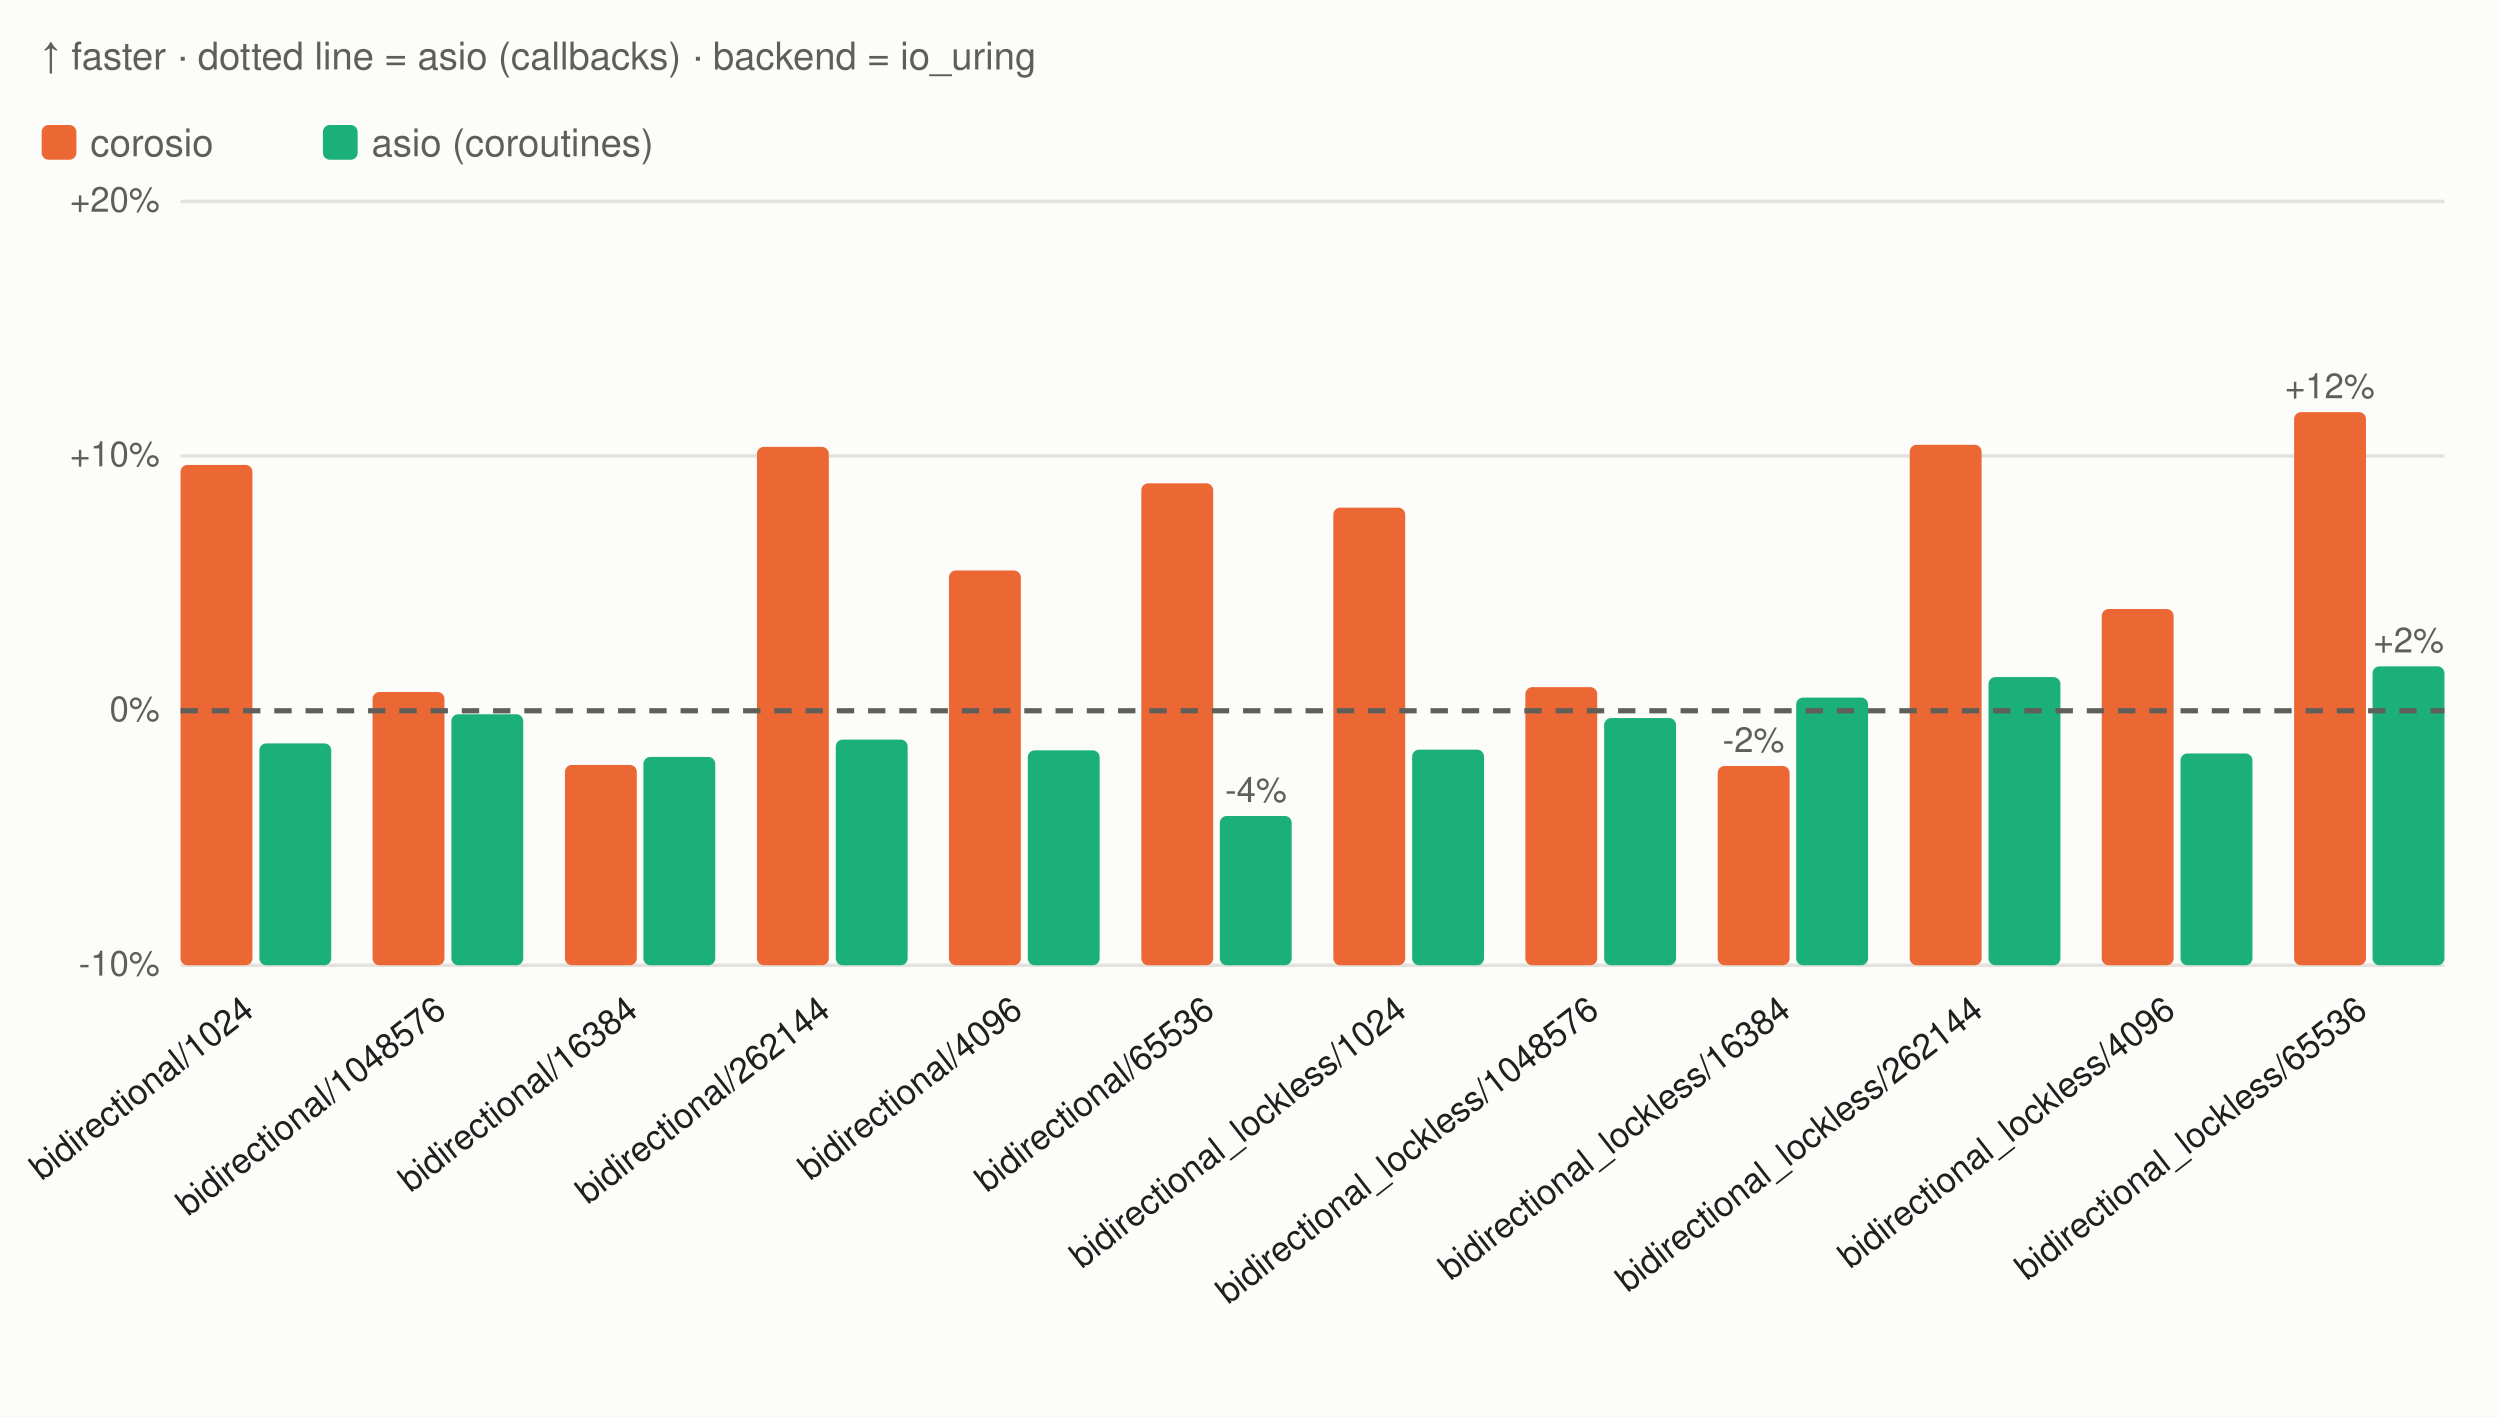
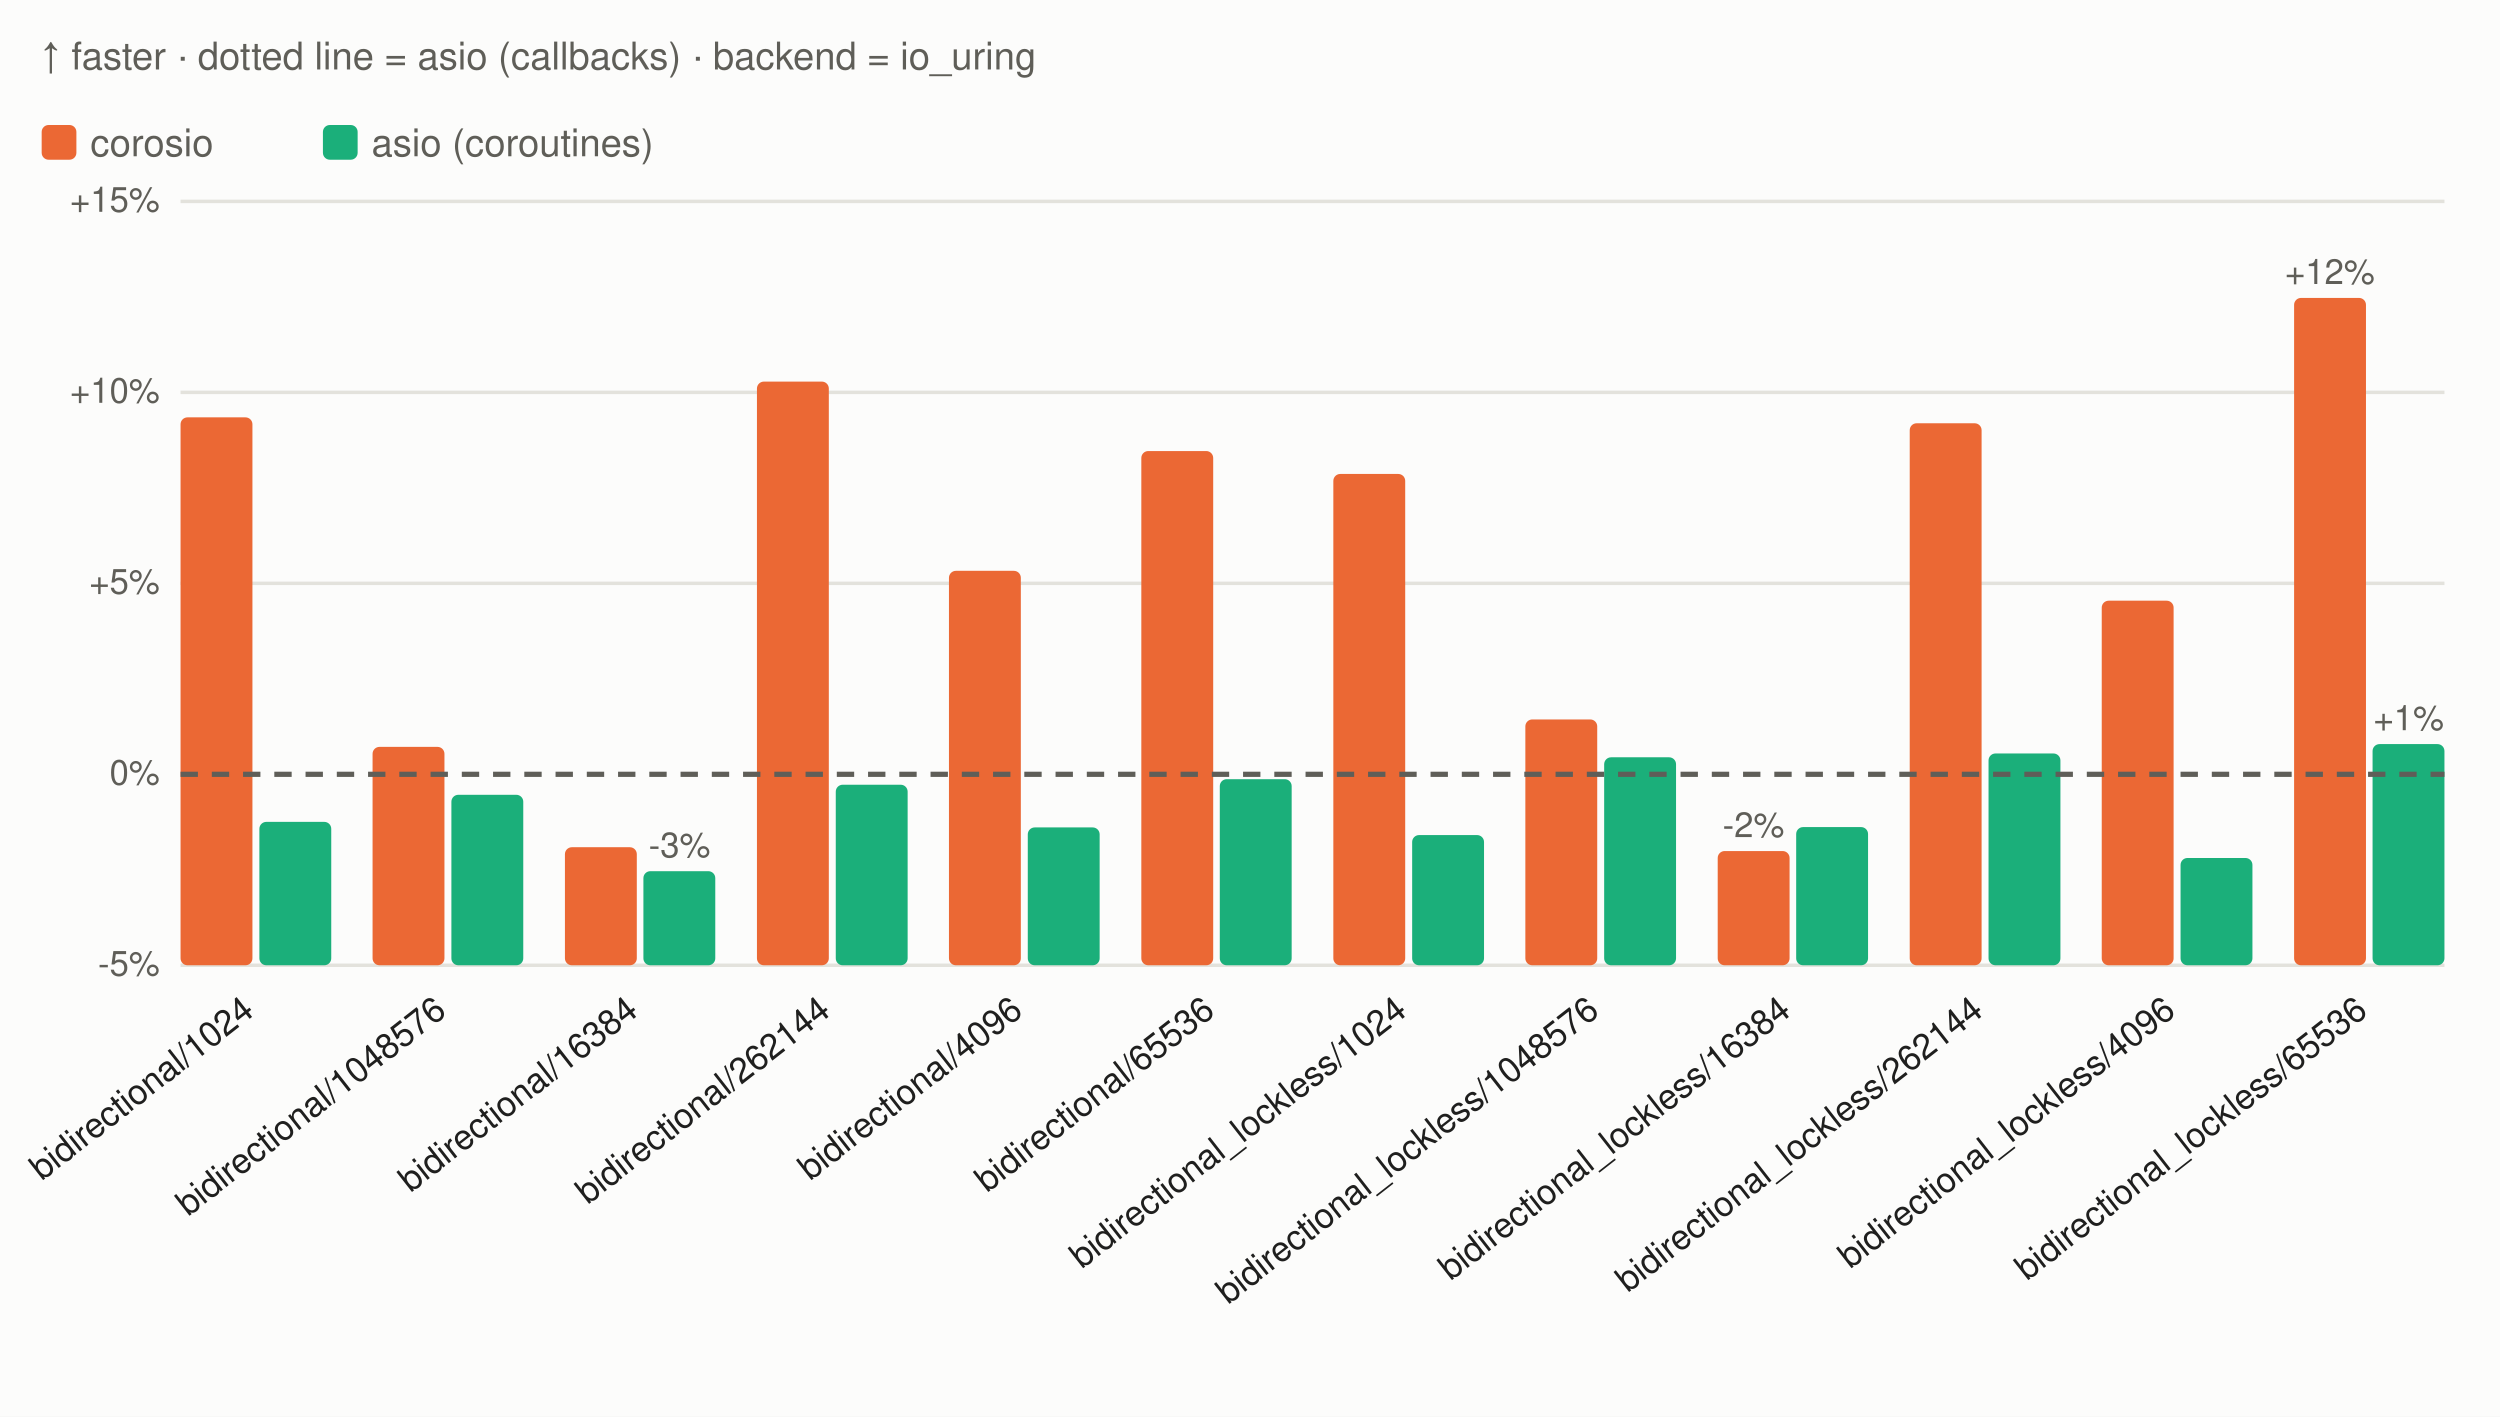
<svg xmlns="http://www.w3.org/2000/svg" class="bch-chart" width="720" height="408" viewBox="0 0 720 408">
  <style>.bch-chart{width:100%;height:auto;overflow:visible}.imageblock.bch-block{align-items:stretch}.imageblock.bch-block .content{width:100%}.bch-seg-label{fill:#ffffff;font-weight:700}html.dark .bch-exact&gt;summary.title,html.dark .bch-exact summary.title{color:var(--text-main-text-primary,#ffffff)}.boostlook .doc .openblock.bch-card{border:1px solid var(--border-border-secondary,#e3e2dc);border-radius:10px;padding:14px 14px 4px;margin-top:1.4rem;margin-bottom:1.4rem}.boostlook .doc .bch-card .imageblock.bch-block{margin-top:0;margin-bottom:0.25rem}.boostlook .doc .bch-card details.bch-exact{margin-top:0;margin-bottom:0.5rem;margin-left:0}.boostlook .doc .bch-card details.bch-exact&gt;summary{margin-left:2rem}.boostlook .doc .bch-card table.stretch,.boostlook #content .bch-card table.stretch{width:100%;margin-left:0;font-size:0.88em}.boostlook .doc .bch-card table.stretch td,.boostlook .doc .bch-card table.stretch th{padding:0.3rem 0.55rem}@media (prefers-color-scheme: dark) {.bch-surface{fill:#1a1a19}.bch-ink{fill:#ffffff}.bch-ink2{fill:#c3c2b7}.bch-grid{stroke:#3a3a38}.bch-zero{stroke:#c3c2b7}.bch-s-native{fill:#3987e5}.bch-s-uring{fill:#d95926}.bch-s-cb{fill:#199e70}.bch-div-pos{fill:#3987e5}.bch-div-neg{fill:#e66767}.bch-div-mid{fill:#383835}}html:not(.dark) .bch-surface{fill:transparent}html:not(.dark) .bch-ink{fill:#1f1f1e}html:not(.dark) .bch-ink2{fill:#5f5e58}html:not(.dark) .bch-grid{stroke:#e3e2dc}html:not(.dark) .bch-zero{stroke:#5f5e58}html:not(.dark) .bch-s-native{fill:#2a78d6}html:not(.dark) .bch-s-uring{fill:#eb6834}html:not(.dark) .bch-s-cb{fill:#1baf7a}html:not(.dark) .bch-div-pos{fill:#2a78d6}html:not(.dark) .bch-div-neg{fill:#e34948}html:not(.dark) .bch-div-mid{fill:#f0efec}html.dark .bch-surface{fill:transparent}html.dark .bch-ink{fill:#ffffff}html.dark .bch-ink2{fill:#c3c2b7}html.dark .bch-grid{stroke:#3a3a38}html.dark .bch-zero{stroke:#c3c2b7}html.dark .bch-s-native{fill:#3987e5}html.dark .bch-s-uring{fill:#d95926}html.dark .bch-s-cb{fill:#199e70}html.dark .bch-div-pos{fill:#3987e5}html.dark .bch-div-neg{fill:#e66767}html.dark .bch-div-mid{fill:#383835}</style>
  <rect width="720" height="408" class="bch-surface" fill="#fcfcfb" />
  <text x="12" y="20" font-family="-apple-system,Segoe UI,Helvetica,Arial,sans-serif" font-size="11" class="bch-ink2" fill="#5f5e58">↑ faster · dotted line = asio (callbacks) · backend = io_uring</text>
  <rect x="12" y="36" width="10" height="10" rx="2" class="bch-s-uring" fill="#eb6834" />
  <text x="26" y="45" font-family="-apple-system,Segoe UI,Helvetica,Arial,sans-serif" font-size="11" class="bch-ink2" fill="#5f5e58">corosio</text>
  <rect x="93" y="36" width="10" height="10" rx="2" class="bch-s-cb" fill="#1baf7a" />
  <text x="107" y="45" font-family="-apple-system,Segoe UI,Helvetica,Arial,sans-serif" font-size="11" class="bch-ink2" fill="#5f5e58">asio (coroutines)</text>
  <line x1="52" y1="278.0" x2="704" y2="278.0" class="bch-grid" stroke="#e3e2dc" stroke-width="1" />
-   <text x="46" y="281.0" font-family="-apple-system,Segoe UI,Helvetica,Arial,sans-serif" font-size="10" class="bch-ink2" fill="#5f5e58" text-anchor="end">-10%</text>
-   <line x1="52" y1="131.3" x2="704" y2="131.3" class="bch-grid" stroke="#e3e2dc" stroke-width="1" />
-   <text x="46" y="134.3" font-family="-apple-system,Segoe UI,Helvetica,Arial,sans-serif" font-size="10" class="bch-ink2" fill="#5f5e58" text-anchor="end">+10%</text>
+   <text x="46" y="281.0" font-family="-apple-system,Segoe UI,Helvetica,Arial,sans-serif" font-size="10" class="bch-ink2" fill="#5f5e58" text-anchor="end">-5%</text>
+   <line x1="52" y1="168.0" x2="704" y2="168.0" class="bch-grid" stroke="#e3e2dc" stroke-width="1" />
+   <text x="46" y="171.0" font-family="-apple-system,Segoe UI,Helvetica,Arial,sans-serif" font-size="10" class="bch-ink2" fill="#5f5e58" text-anchor="end">+5%</text>
+   <line x1="52" y1="113.0" x2="704" y2="113.0" class="bch-grid" stroke="#e3e2dc" stroke-width="1" />
+   <text x="46" y="116.0" font-family="-apple-system,Segoe UI,Helvetica,Arial,sans-serif" font-size="10" class="bch-ink2" fill="#5f5e58" text-anchor="end">+10%</text>
  <line x1="52" y1="58.0" x2="704" y2="58.0" class="bch-grid" stroke="#e3e2dc" stroke-width="1" />
-   <text x="46" y="61.0" font-family="-apple-system,Segoe UI,Helvetica,Arial,sans-serif" font-size="10" class="bch-ink2" fill="#5f5e58" text-anchor="end">+20%</text>
-   <text x="46" y="207.7" font-family="-apple-system,Segoe UI,Helvetica,Arial,sans-serif" font-size="10" class="bch-ink2" fill="#5f5e58" text-anchor="end">0%</text>
-   <rect x="52.0" y="133.9" width="20.7" height="144.1" rx="2" class="bch-s-uring" fill="#eb6834" />
-   <rect x="74.7" y="214.1" width="20.7" height="63.9" rx="2" class="bch-s-cb" fill="#1baf7a" />
+   <text x="46" y="61.0" font-family="-apple-system,Segoe UI,Helvetica,Arial,sans-serif" font-size="10" class="bch-ink2" fill="#5f5e58" text-anchor="end">+15%</text>
+   <text x="46" y="226.0" font-family="-apple-system,Segoe UI,Helvetica,Arial,sans-serif" font-size="10" class="bch-ink2" fill="#5f5e58" text-anchor="end">0%</text>
+   <rect x="52.0" y="120.2" width="20.7" height="157.8" rx="2" class="bch-s-uring" fill="#eb6834" />
+   <rect x="74.7" y="236.7" width="20.7" height="41.3" rx="2" class="bch-s-cb" fill="#1baf7a" />
  <text x="73.7" y="292.0" font-family="-apple-system,Segoe UI,Helvetica,Arial,sans-serif" font-size="10" class="bch-ink" fill="#1f1f1e" text-anchor="end" transform="rotate(-38 73.7 292.0)">bidirectional/1024</text>
-   <rect x="107.3" y="199.3" width="20.7" height="78.7" rx="2" class="bch-s-uring" fill="#eb6834" />
-   <rect x="130.0" y="205.7" width="20.7" height="72.3" rx="2" class="bch-s-cb" fill="#1baf7a" />
+   <rect x="107.3" y="215.1" width="20.7" height="62.9" rx="2" class="bch-s-uring" fill="#eb6834" />
+   <rect x="130.0" y="228.9" width="20.7" height="49.1" rx="2" class="bch-s-cb" fill="#1baf7a" />
  <text x="129.0" y="292.0" font-family="-apple-system,Segoe UI,Helvetica,Arial,sans-serif" font-size="10" class="bch-ink" fill="#1f1f1e" text-anchor="end" transform="rotate(-38 129.0 292.0)">bidirectional/1048576</text>
-   <rect x="162.7" y="220.3" width="20.7" height="57.7" rx="2" class="bch-s-uring" fill="#eb6834" />
-   <rect x="185.3" y="218.0" width="20.7" height="60.0" rx="2" class="bch-s-cb" fill="#1baf7a" />
+   <rect x="162.7" y="244.0" width="20.7" height="34.0" rx="2" class="bch-s-uring" fill="#eb6834" />
+   <rect x="185.3" y="250.9" width="20.7" height="27.1" rx="2" class="bch-s-cb" fill="#1baf7a" />
+   <text x="195.7" y="246.9" font-family="-apple-system,Segoe UI,Helvetica,Arial,sans-serif" font-size="10" class="bch-ink2" fill="#5f5e58" text-anchor="middle">-3%</text>
  <text x="184.3" y="292.0" font-family="-apple-system,Segoe UI,Helvetica,Arial,sans-serif" font-size="10" class="bch-ink" fill="#1f1f1e" text-anchor="end" transform="rotate(-38 184.3 292.0)">bidirectional/16384</text>
-   <rect x="218.0" y="128.7" width="20.7" height="149.3" rx="2" class="bch-s-uring" fill="#eb6834" />
-   <rect x="240.7" y="213.0" width="20.7" height="65.0" rx="2" class="bch-s-cb" fill="#1baf7a" />
+   <rect x="218.0" y="109.9" width="20.7" height="168.1" rx="2" class="bch-s-uring" fill="#eb6834" />
+   <rect x="240.7" y="226.0" width="20.7" height="52.0" rx="2" class="bch-s-cb" fill="#1baf7a" />
  <text x="239.7" y="292.0" font-family="-apple-system,Segoe UI,Helvetica,Arial,sans-serif" font-size="10" class="bch-ink" fill="#1f1f1e" text-anchor="end" transform="rotate(-38 239.7 292.0)">bidirectional/262144</text>
-   <rect x="273.3" y="164.3" width="20.7" height="113.7" rx="2" class="bch-s-uring" fill="#eb6834" />
-   <rect x="296.0" y="216.1" width="20.7" height="61.9" rx="2" class="bch-s-cb" fill="#1baf7a" />
+   <rect x="273.3" y="164.4" width="20.7" height="113.6" rx="2" class="bch-s-uring" fill="#eb6834" />
+   <rect x="296.0" y="238.3" width="20.7" height="39.7" rx="2" class="bch-s-cb" fill="#1baf7a" />
  <text x="295.0" y="292.0" font-family="-apple-system,Segoe UI,Helvetica,Arial,sans-serif" font-size="10" class="bch-ink" fill="#1f1f1e" text-anchor="end" transform="rotate(-38 295.0 292.0)">bidirectional/4096</text>
-   <rect x="328.7" y="139.2" width="20.7" height="138.8" rx="2" class="bch-s-uring" fill="#eb6834" />
-   <rect x="351.3" y="235.0" width="20.7" height="43.0" rx="2" class="bch-s-cb" fill="#1baf7a" />
-   <text x="361.7" y="231.0" font-family="-apple-system,Segoe UI,Helvetica,Arial,sans-serif" font-size="10" class="bch-ink2" fill="#5f5e58" text-anchor="middle">-4%</text>
+   <rect x="328.7" y="129.9" width="20.7" height="148.1" rx="2" class="bch-s-uring" fill="#eb6834" />
+   <rect x="351.3" y="224.4" width="20.7" height="53.6" rx="2" class="bch-s-cb" fill="#1baf7a" />
  <text x="350.3" y="292.0" font-family="-apple-system,Segoe UI,Helvetica,Arial,sans-serif" font-size="10" class="bch-ink" fill="#1f1f1e" text-anchor="end" transform="rotate(-38 350.3 292.0)">bidirectional/65536</text>
-   <rect x="384.0" y="146.2" width="20.7" height="131.8" rx="2" class="bch-s-uring" fill="#eb6834" />
-   <rect x="406.7" y="215.9" width="20.7" height="62.1" rx="2" class="bch-s-cb" fill="#1baf7a" />
+   <rect x="384.0" y="136.5" width="20.7" height="141.5" rx="2" class="bch-s-uring" fill="#eb6834" />
+   <rect x="406.7" y="240.5" width="20.7" height="37.5" rx="2" class="bch-s-cb" fill="#1baf7a" />
  <text x="405.7" y="292.0" font-family="-apple-system,Segoe UI,Helvetica,Arial,sans-serif" font-size="10" class="bch-ink" fill="#1f1f1e" text-anchor="end" transform="rotate(-38 405.7 292.0)">bidirectional_lockless/1024</text>
-   <rect x="439.3" y="197.9" width="20.7" height="80.1" rx="2" class="bch-s-uring" fill="#eb6834" />
-   <rect x="462.0" y="206.8" width="20.7" height="71.2" rx="2" class="bch-s-cb" fill="#1baf7a" />
+   <rect x="439.3" y="207.2" width="20.7" height="70.8" rx="2" class="bch-s-uring" fill="#eb6834" />
+   <rect x="462.0" y="218.1" width="20.7" height="59.9" rx="2" class="bch-s-cb" fill="#1baf7a" />
  <text x="461.0" y="292.0" font-family="-apple-system,Segoe UI,Helvetica,Arial,sans-serif" font-size="10" class="bch-ink" fill="#1f1f1e" text-anchor="end" transform="rotate(-38 461.0 292.0)">bidirectional_lockless/1048576</text>
-   <rect x="494.7" y="220.6" width="20.7" height="57.4" rx="2" class="bch-s-uring" fill="#eb6834" />
-   <text x="505.0" y="216.6" font-family="-apple-system,Segoe UI,Helvetica,Arial,sans-serif" font-size="10" class="bch-ink2" fill="#5f5e58" text-anchor="middle">-2%</text>
-   <rect x="517.3" y="200.9" width="20.7" height="77.1" rx="2" class="bch-s-cb" fill="#1baf7a" />
+   <rect x="494.7" y="245.1" width="20.7" height="32.9" rx="2" class="bch-s-uring" fill="#eb6834" />
+   <text x="505.0" y="241.1" font-family="-apple-system,Segoe UI,Helvetica,Arial,sans-serif" font-size="10" class="bch-ink2" fill="#5f5e58" text-anchor="middle">-2%</text>
+   <rect x="517.3" y="238.2" width="20.7" height="39.8" rx="2" class="bch-s-cb" fill="#1baf7a" />
  <text x="516.3" y="292.0" font-family="-apple-system,Segoe UI,Helvetica,Arial,sans-serif" font-size="10" class="bch-ink" fill="#1f1f1e" text-anchor="end" transform="rotate(-38 516.3 292.0)">bidirectional_lockless/16384</text>
-   <rect x="550.0" y="128.1" width="20.7" height="149.9" rx="2" class="bch-s-uring" fill="#eb6834" />
-   <rect x="572.7" y="195.0" width="20.7" height="83.0" rx="2" class="bch-s-cb" fill="#1baf7a" />
+   <rect x="550.0" y="121.9" width="20.7" height="156.1" rx="2" class="bch-s-uring" fill="#eb6834" />
+   <rect x="572.7" y="217.0" width="20.7" height="61.0" rx="2" class="bch-s-cb" fill="#1baf7a" />
  <text x="571.7" y="292.0" font-family="-apple-system,Segoe UI,Helvetica,Arial,sans-serif" font-size="10" class="bch-ink" fill="#1f1f1e" text-anchor="end" transform="rotate(-38 571.7 292.0)">bidirectional_lockless/262144</text>
-   <rect x="605.3" y="175.4" width="20.7" height="102.6" rx="2" class="bch-s-uring" fill="#eb6834" />
-   <rect x="628.0" y="217.0" width="20.7" height="61.0" rx="2" class="bch-s-cb" fill="#1baf7a" />
+   <rect x="605.3" y="173.0" width="20.7" height="105.0" rx="2" class="bch-s-uring" fill="#eb6834" />
+   <rect x="628.0" y="247.1" width="20.7" height="30.9" rx="2" class="bch-s-cb" fill="#1baf7a" />
  <text x="627.0" y="292.0" font-family="-apple-system,Segoe UI,Helvetica,Arial,sans-serif" font-size="10" class="bch-ink" fill="#1f1f1e" text-anchor="end" transform="rotate(-38 627.0 292.0)">bidirectional_lockless/4096</text>
-   <rect x="660.7" y="118.7" width="20.7" height="159.3" rx="2" class="bch-s-uring" fill="#eb6834" />
-   <text x="671.0" y="114.7" font-family="-apple-system,Segoe UI,Helvetica,Arial,sans-serif" font-size="10" class="bch-ink2" fill="#5f5e58" text-anchor="middle">+12%</text>
-   <rect x="683.3" y="191.9" width="20.7" height="86.1" rx="2" class="bch-s-cb" fill="#1baf7a" />
-   <text x="693.7" y="187.9" font-family="-apple-system,Segoe UI,Helvetica,Arial,sans-serif" font-size="10" class="bch-ink2" fill="#5f5e58" text-anchor="middle">+2%</text>
+   <rect x="660.7" y="85.8" width="20.7" height="192.2" rx="2" class="bch-s-uring" fill="#eb6834" />
+   <text x="671.0" y="81.8" font-family="-apple-system,Segoe UI,Helvetica,Arial,sans-serif" font-size="10" class="bch-ink2" fill="#5f5e58" text-anchor="middle">+12%</text>
+   <rect x="683.3" y="214.3" width="20.7" height="63.7" rx="2" class="bch-s-cb" fill="#1baf7a" />
+   <text x="693.7" y="210.3" font-family="-apple-system,Segoe UI,Helvetica,Arial,sans-serif" font-size="10" class="bch-ink2" fill="#5f5e58" text-anchor="middle">+1%</text>
  <text x="682.3" y="292.0" font-family="-apple-system,Segoe UI,Helvetica,Arial,sans-serif" font-size="10" class="bch-ink" fill="#1f1f1e" text-anchor="end" transform="rotate(-38 682.3 292.0)">bidirectional_lockless/65536</text>
-   <line x1="52" y1="204.7" x2="704" y2="204.7" class="bch-zero" stroke="#5f5e58" stroke-width="1.5" stroke-dasharray="5 4" />
+   <line x1="52" y1="223.0" x2="704" y2="223.0" class="bch-zero" stroke="#5f5e58" stroke-width="1.5" stroke-dasharray="5 4" />
</svg>
